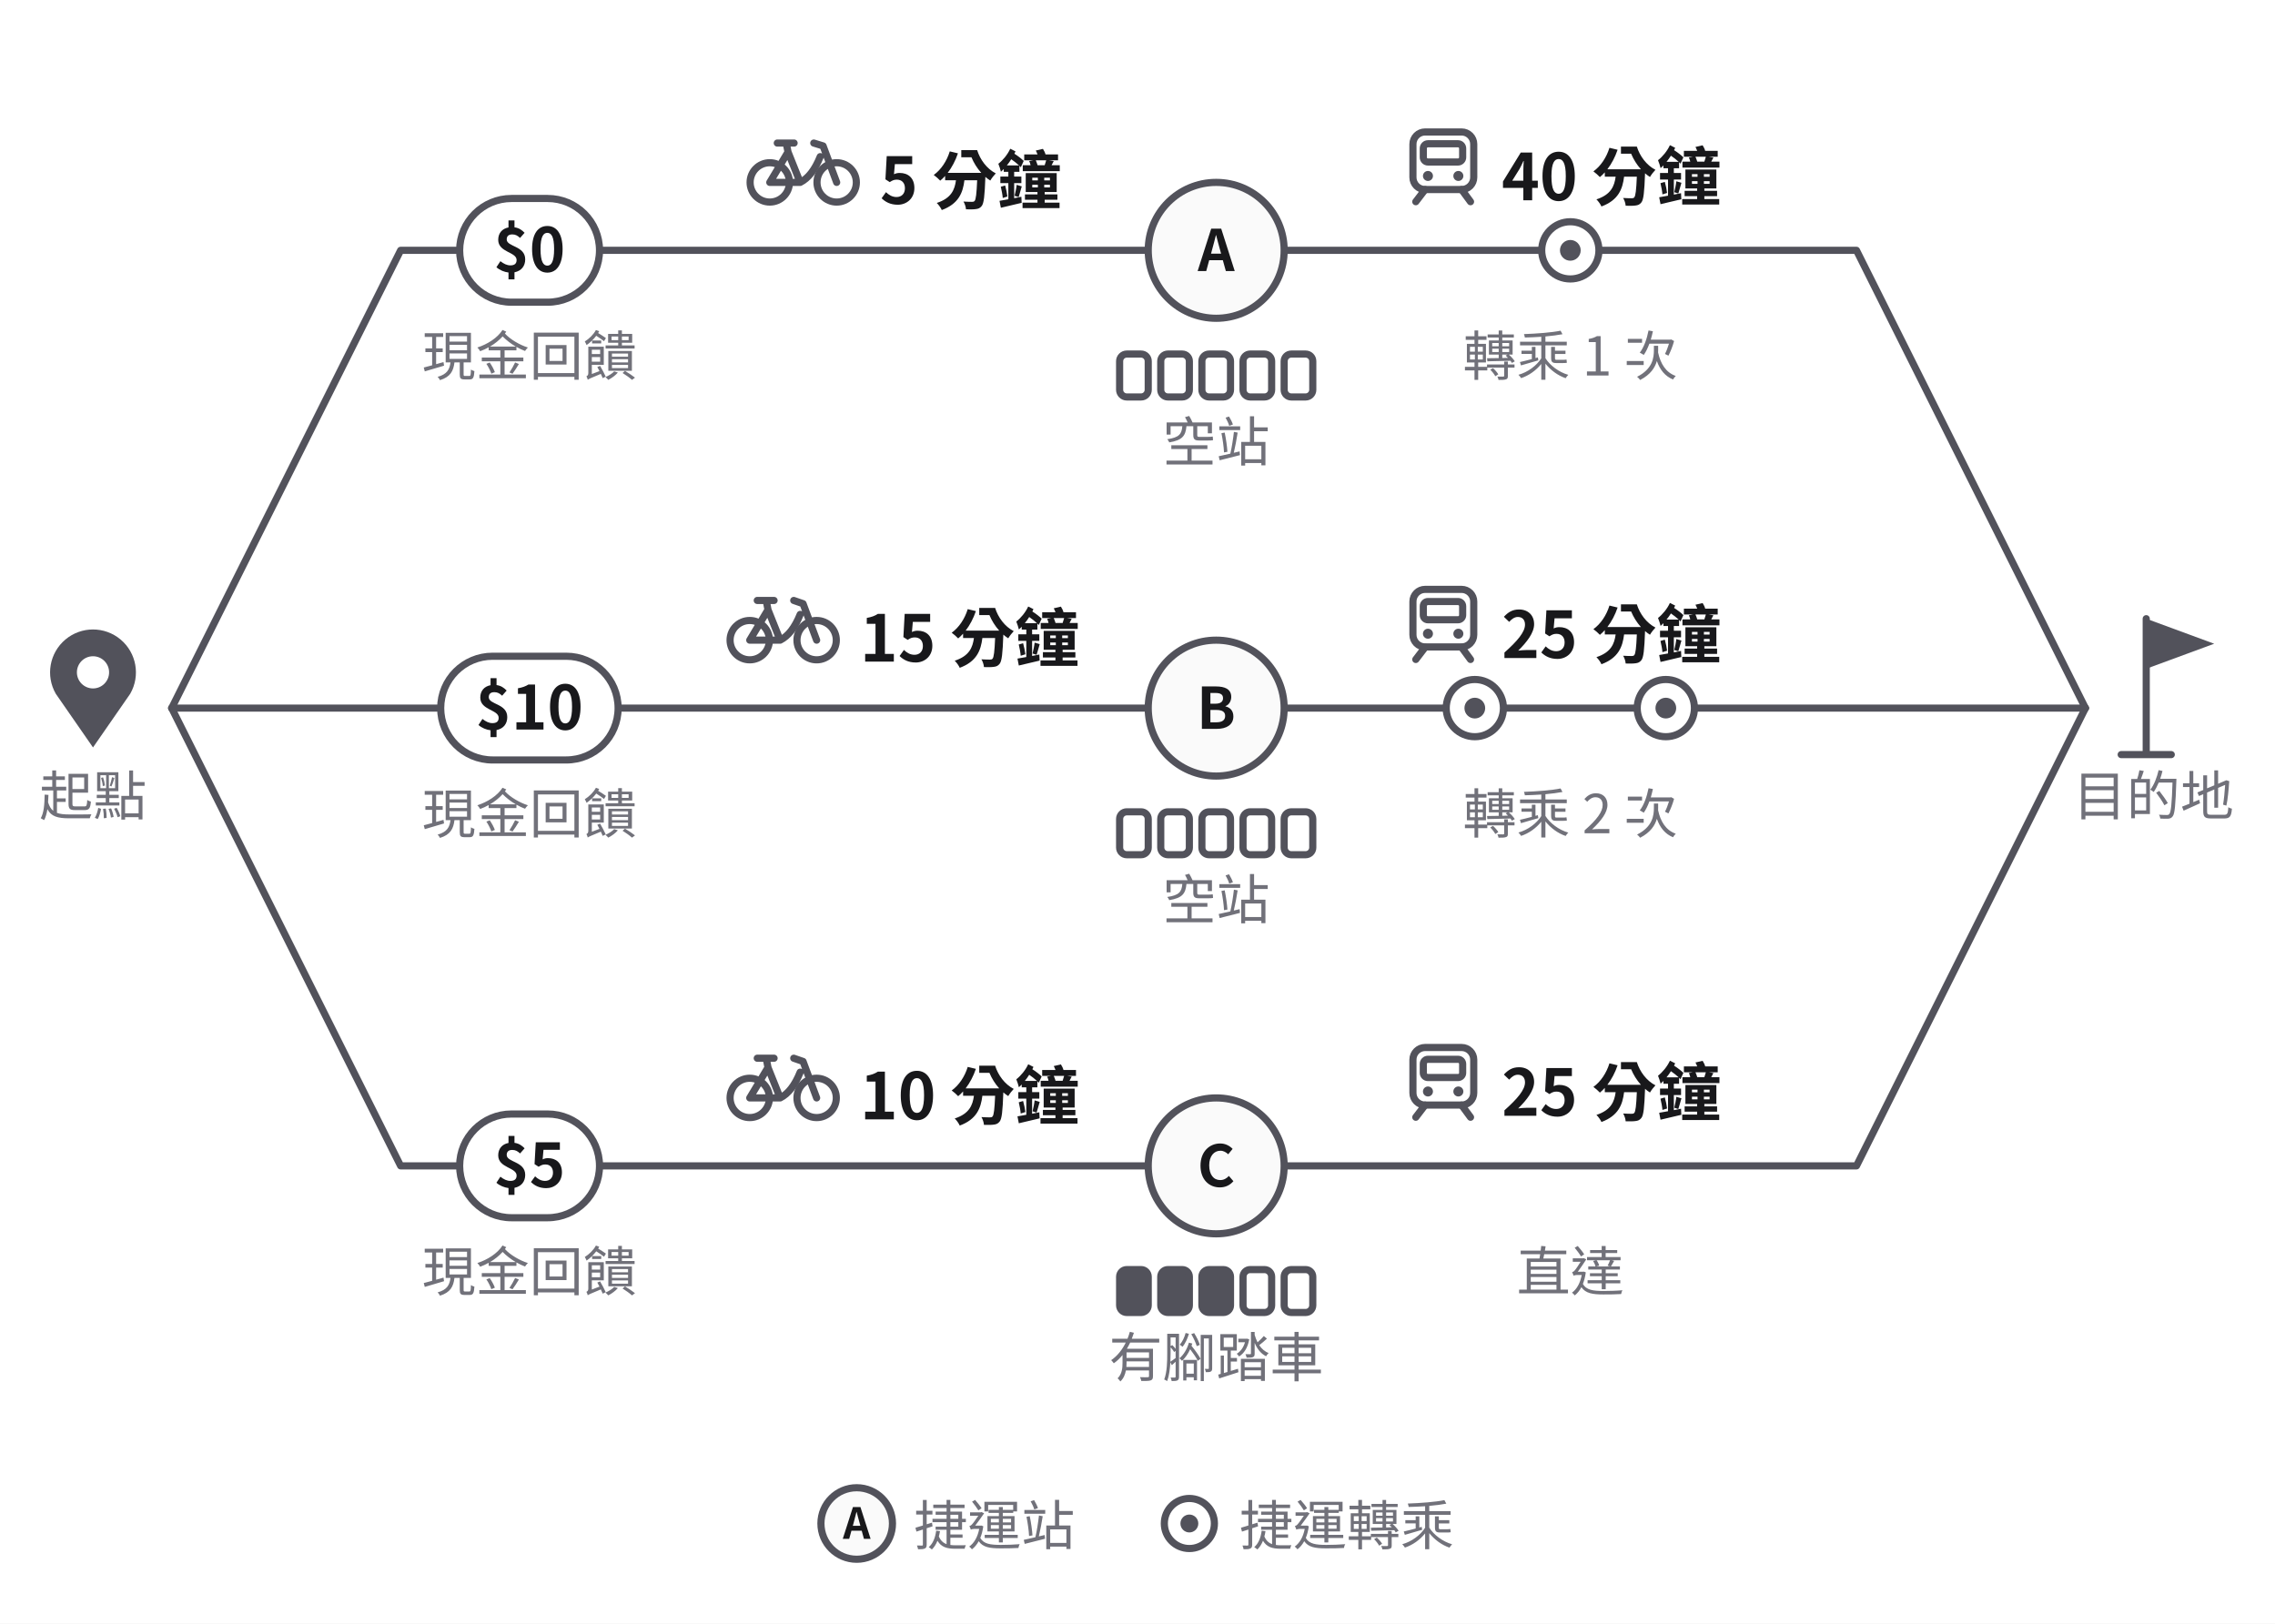
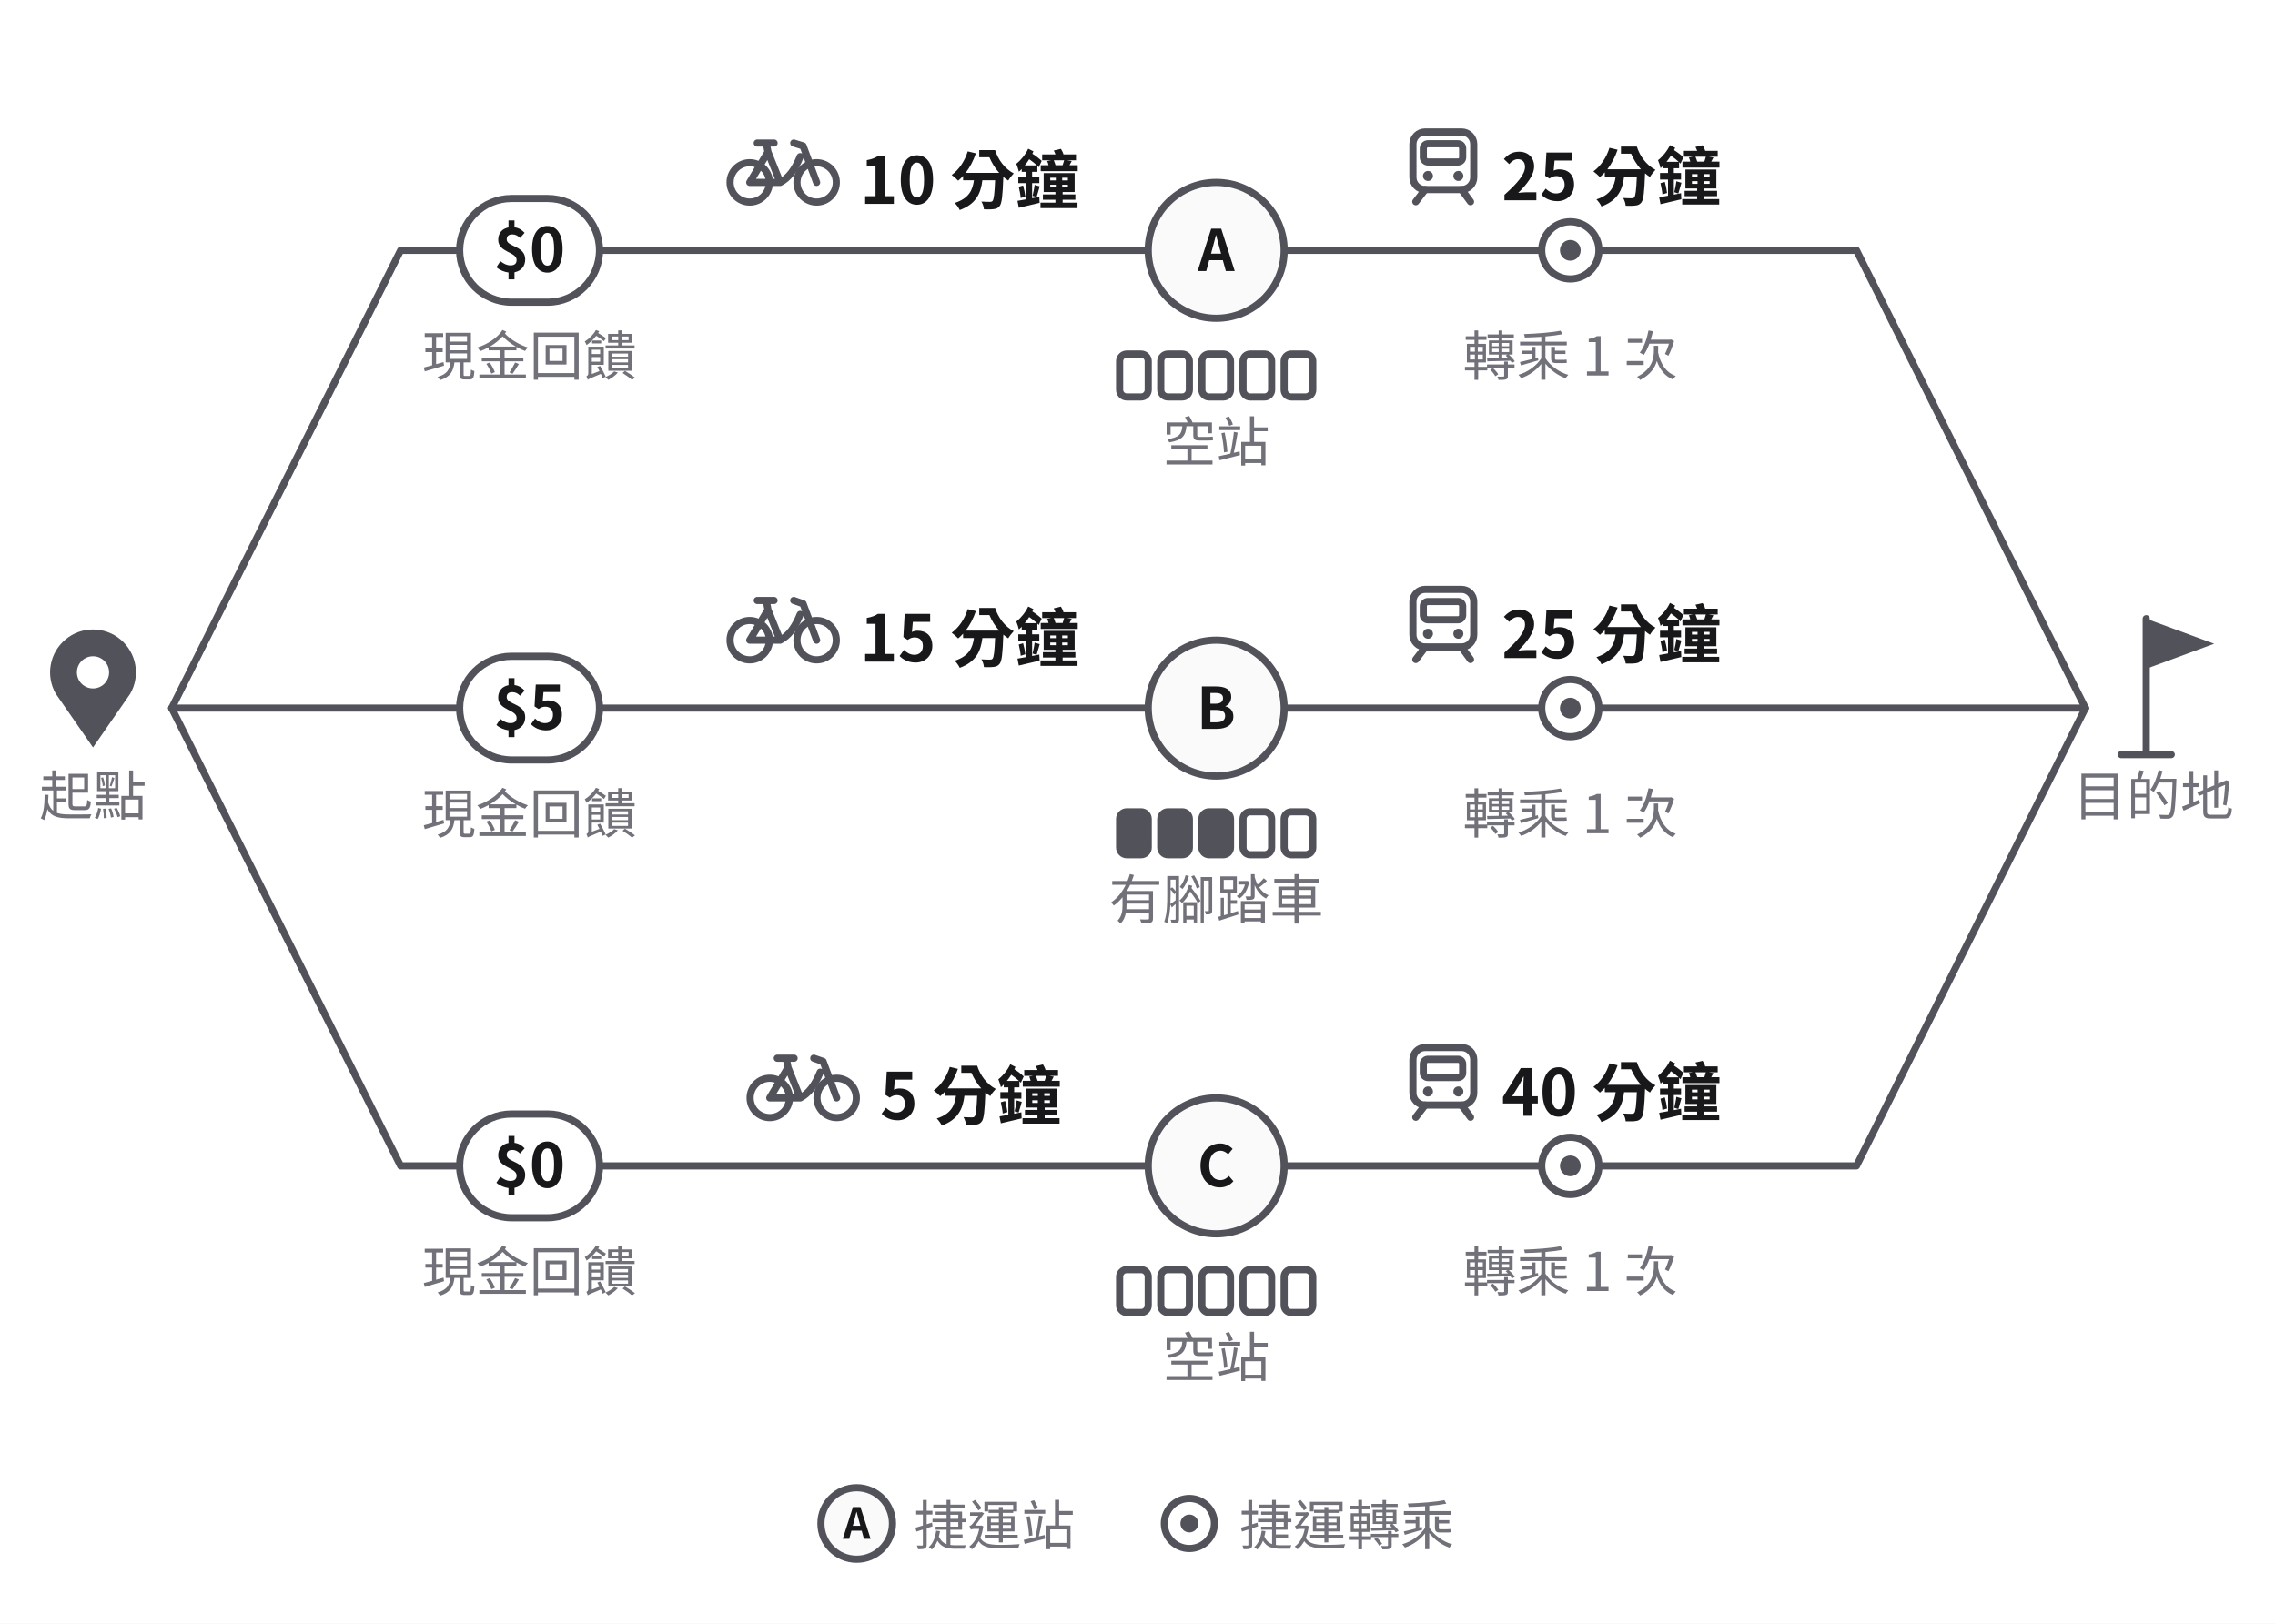
<svg xmlns="http://www.w3.org/2000/svg" viewBox="0 0 636 454" width="636" height="454" style="display:block;width:100%;max-width:480px;height:auto;margin:0 auto" role="img" aria-label="三條路線：騎腳踏車到捷運站，再搭捷運前往目的地">
  <style>.rs-bg{fill:#ffffff}.rs-tx{fill:#18181b}.rs-mu{fill:#71717a}.rs-ln{fill:none;stroke:#52525b}.rs-ink{fill:#52525b}.rs-paper{fill:#ffffff}.rs-box{fill:#ffffff;stroke:#52525b}.rs-band{fill:#fafafa;stroke:#52525b}.rs-slot{stroke:#52525b}</style>
  <rect width="636" height="454" class="rs-bg" />
  <g font-family="system-ui,-apple-system,'Segoe UI','Noto Sans TC','Noto Sans CJK TC','PingFang TC','Microsoft JhengHei',sans-serif">
    <g class="rs-ln" stroke-width="2" stroke-linejoin="round" stroke-linecap="round">
      <path d="M48.0,198.0 L112.0,70.0 L321.0,70.0" />
      <path d="M359.0,70.0 L519.0,70.0 L583.0,198.0" />
      <path d="M48.0,198.0 L112.0,198.0 L321.0,198.0" />
      <path d="M359.0,198.0 L519.0,198.0 L583.0,198.0" />
      <path d="M48.0,198.0 L112.0,326.0 L321.0,326.0" />
      <path d="M359.0,326.0 L519.0,326.0 L583.0,198.0" />
    </g>
    <rect x="128.5" y="55.5" width="39.1" height="29.0" rx="14.5" class="rs-box" stroke-width="2" />
    <text x="148.0" y="76.0" font-size="17" font-weight="600" class="rs-tx" text-anchor="middle">$0</text>
    <text x="148.0" y="105.0" font-size="15" font-weight="500" class="rs-mu" text-anchor="middle">現金回饋</text>
    <g class="rs-ln" stroke-width="2" stroke-linecap="round" stroke-linejoin="round">
-       <circle cx="215.2" cy="51.0" r="5.5" />
-       <circle cx="233.9" cy="51.0" r="5.5" />
-       <path d="M215.2,51.0 L223.7,51.0 L220.3,42.5 Z M223.7,51.0 Q227.1,49.3 229.3,43.8 M230.1,40.8 L233.9,51.0 M220.3,42.5 L219.8,40.0 M217.3,40.0 L222.0,40.0 M230.1,40.8 L227.5,40.0" />
+       <circle cx="209.6" cy="51.0" r="5.5" />
+       <circle cx="228.3" cy="51.0" r="5.5" />
+       <path d="M209.6,51.0 L218.1,51.0 L214.7,42.5 Z M218.1,51.0 Q221.5,49.3 223.7,43.8 M224.5,40.8 L228.3,51.0 M214.7,42.5 L214.2,40.0 M211.7,40.0 L216.4,40.0 M224.5,40.8 L221.9,40.0" />
    </g>
-     <text x="246.0" y="57.0" font-size="18" font-weight="600" class="rs-tx" text-anchor="start">5 分鐘</text>
+     <text x="240.4" y="57.0" font-size="18" font-weight="600" class="rs-tx" text-anchor="start">10 分鐘</text>
    <g class="rs-ln" stroke-width="2" stroke-linecap="round" stroke-linejoin="round">
      <rect x="395.0" y="36.9" width="17.0" height="16.1" rx="3.4" />
      <rect x="397.9" y="40.2" width="11.0" height="5.1" rx="1.3" />
      <path d="M398.4,53.0 L395.8,56.4 M408.6,53.0 L411.1,56.4" />
    </g>
    <circle cx="399.2" cy="49.2" r="1.4" class="rs-ink" />
    <circle cx="407.7" cy="49.2" r="1.4" class="rs-ink" />
-     <text x="419.8" y="56.0" font-size="18" font-weight="600" class="rs-tx" text-anchor="start">40 分鐘</text>
+     <text x="419.8" y="56.0" font-size="18" font-weight="600" class="rs-tx" text-anchor="start">25 分鐘</text>
    <circle cx="439.0" cy="70.0" r="8.0" class="rs-box" stroke-width="2" />
    <circle cx="439.0" cy="70.0" r="2.9" class="rs-ink" />
    <text x="439.0" y="105.0" font-size="15" font-weight="500" class="rs-mu" text-anchor="middle">轉乘 1 次</text>
    <circle cx="340.0" cy="70.0" r="19.0" class="rs-band" stroke-width="2" />
    <text x="340.0" y="75.8" font-size="16" font-weight="700" class="rs-tx" text-anchor="middle">A</text>
    <rect x="313.0" y="99.0" width="8.0" height="12.0" rx="2" class="rs-slot rs-paper" stroke-width="2" />
    <rect x="324.5" y="99.0" width="8.0" height="12.0" rx="2" class="rs-slot rs-paper" stroke-width="2" />
    <rect x="336.0" y="99.0" width="8.0" height="12.0" rx="2" class="rs-slot rs-paper" stroke-width="2" />
    <rect x="347.5" y="99.0" width="8.0" height="12.0" rx="2" class="rs-slot rs-paper" stroke-width="2" />
    <rect x="359.0" y="99.0" width="8.0" height="12.0" rx="2" class="rs-slot rs-paper" stroke-width="2" />
    <text x="340.0" y="129.0" font-size="15" font-weight="500" class="rs-mu" text-anchor="middle">空站</text>
-     <rect x="123.2" y="183.5" width="49.6" height="29.0" rx="14.5" class="rs-box" stroke-width="2" />
-     <text x="148.0" y="204.0" font-size="17" font-weight="600" class="rs-tx" text-anchor="middle">$10</text>
+     <rect x="128.5" y="183.5" width="39.1" height="29.0" rx="14.5" class="rs-box" stroke-width="2" />
+     <text x="148.0" y="204.0" font-size="17" font-weight="600" class="rs-tx" text-anchor="middle">$5</text>
    <text x="148.0" y="233.0" font-size="15" font-weight="500" class="rs-mu" text-anchor="middle">現金回饋</text>
    <g class="rs-ln" stroke-width="2" stroke-linecap="round" stroke-linejoin="round">
      <circle cx="209.6" cy="179.0" r="5.5" />
      <circle cx="228.3" cy="179.0" r="5.5" />
      <path d="M209.6,179.0 L218.1,179.0 L214.7,170.5 Z M218.1,179.0 Q221.5,177.3 223.7,171.8 M224.5,168.8 L228.3,179.0 M214.7,170.5 L214.2,167.9 M211.7,167.9 L216.4,167.9 M224.5,168.8 L221.9,167.9" />
    </g>
    <text x="240.4" y="185.0" font-size="18" font-weight="600" class="rs-tx" text-anchor="start">15 分鐘</text>
    <g class="rs-ln" stroke-width="2" stroke-linecap="round" stroke-linejoin="round">
      <rect x="395.0" y="164.8" width="17.0" height="16.1" rx="3.4" />
      <rect x="397.9" y="168.2" width="11.0" height="5.1" rx="1.3" />
      <path d="M398.4,181.0 L395.8,184.4 M408.6,181.0 L411.1,184.4" />
    </g>
    <circle cx="399.2" cy="177.2" r="1.4" class="rs-ink" />
    <circle cx="407.7" cy="177.2" r="1.4" class="rs-ink" />
    <text x="419.8" y="184.0" font-size="18" font-weight="600" class="rs-tx" text-anchor="start">25 分鐘</text>
-     <circle cx="412.3" cy="198.0" r="8.0" class="rs-box" stroke-width="2" />
-     <circle cx="412.3" cy="198.0" r="2.9" class="rs-ink" />
-     <circle cx="465.7" cy="198.0" r="8.0" class="rs-box" stroke-width="2" />
-     <circle cx="465.7" cy="198.0" r="2.9" class="rs-ink" />
-     <text x="439.0" y="233.0" font-size="15" font-weight="500" class="rs-mu" text-anchor="middle">轉乘 2 次</text>
+     <circle cx="439.0" cy="198.0" r="8.0" class="rs-box" stroke-width="2" />
+     <circle cx="439.0" cy="198.0" r="2.9" class="rs-ink" />
+     <text x="439.0" y="233.0" font-size="15" font-weight="500" class="rs-mu" text-anchor="middle">轉乘 1 次</text>
    <circle cx="340.0" cy="198.0" r="19.0" class="rs-band" stroke-width="2" />
    <text x="340.0" y="203.8" font-size="16" font-weight="700" class="rs-tx" text-anchor="middle">B</text>
-     <rect x="313.0" y="227.0" width="8.0" height="12.0" rx="2" class="rs-slot rs-paper" stroke-width="2" />
-     <rect x="324.5" y="227.0" width="8.0" height="12.0" rx="2" class="rs-slot rs-paper" stroke-width="2" />
-     <rect x="336.0" y="227.0" width="8.0" height="12.0" rx="2" class="rs-slot rs-paper" stroke-width="2" />
+     <rect x="313.0" y="227.0" width="8.0" height="12.0" rx="2" class="rs-slot rs-ink" stroke-width="2" />
+     <rect x="324.5" y="227.0" width="8.0" height="12.0" rx="2" class="rs-slot rs-ink" stroke-width="2" />
+     <rect x="336.0" y="227.0" width="8.0" height="12.0" rx="2" class="rs-slot rs-ink" stroke-width="2" />
    <rect x="347.5" y="227.0" width="8.0" height="12.0" rx="2" class="rs-slot rs-paper" stroke-width="2" />
    <rect x="359.0" y="227.0" width="8.0" height="12.0" rx="2" class="rs-slot rs-paper" stroke-width="2" />
-     <text x="340.0" y="257.0" font-size="15" font-weight="500" class="rs-mu" text-anchor="middle">空站</text>
+     <text x="340.0" y="257.0" font-size="15" font-weight="500" class="rs-mu" text-anchor="middle">有腳踏車</text>
    <rect x="128.5" y="311.5" width="39.1" height="29.0" rx="14.5" class="rs-box" stroke-width="2" />
-     <text x="148.0" y="332.0" font-size="17" font-weight="600" class="rs-tx" text-anchor="middle">$5</text>
+     <text x="148.0" y="332.0" font-size="17" font-weight="600" class="rs-tx" text-anchor="middle">$0</text>
    <text x="148.0" y="361.0" font-size="15" font-weight="500" class="rs-mu" text-anchor="middle">現金回饋</text>
    <g class="rs-ln" stroke-width="2" stroke-linecap="round" stroke-linejoin="round">
-       <circle cx="209.6" cy="307.0" r="5.5" />
-       <circle cx="228.3" cy="307.0" r="5.5" />
-       <path d="M209.6,307.0 L218.1,307.0 L214.7,298.5 Z M218.1,307.0 Q221.5,305.3 223.7,299.8 M224.5,296.8 L228.3,307.0 M214.7,298.5 L214.2,295.9 M211.7,295.9 L216.4,295.9 M224.5,296.8 L221.9,295.9" />
+       <circle cx="215.2" cy="307.0" r="5.5" />
+       <circle cx="233.9" cy="307.0" r="5.5" />
+       <path d="M215.2,307.0 L223.7,307.0 L220.3,298.5 Z M223.7,307.0 Q227.1,305.3 229.3,299.8 M230.1,296.8 L233.9,307.0 M220.3,298.5 L219.8,295.9 M217.3,295.9 L222.0,295.9 M230.1,296.8 L227.5,295.9" />
    </g>
-     <text x="240.4" y="313.0" font-size="18" font-weight="600" class="rs-tx" text-anchor="start">10 分鐘</text>
+     <text x="246.0" y="313.0" font-size="18" font-weight="600" class="rs-tx" text-anchor="start">5 分鐘</text>
    <g class="rs-ln" stroke-width="2" stroke-linecap="round" stroke-linejoin="round">
      <rect x="395.0" y="292.9" width="17.0" height="16.1" rx="3.4" />
      <rect x="397.9" y="296.2" width="11.0" height="5.1" rx="1.3" />
      <path d="M398.4,309.0 L395.8,312.4 M408.6,309.0 L411.1,312.4" />
    </g>
    <circle cx="399.2" cy="305.2" r="1.4" class="rs-ink" />
    <circle cx="407.7" cy="305.2" r="1.4" class="rs-ink" />
-     <text x="419.8" y="312.0" font-size="18" font-weight="600" class="rs-tx" text-anchor="start">25 分鐘</text>
-     <text x="439.0" y="361.0" font-size="15" font-weight="500" class="rs-mu" text-anchor="middle">直達</text>
+     <text x="419.8" y="312.0" font-size="18" font-weight="600" class="rs-tx" text-anchor="start">40 分鐘</text>
+     <circle cx="439.0" cy="326.0" r="8.0" class="rs-box" stroke-width="2" />
+     <circle cx="439.0" cy="326.0" r="2.9" class="rs-ink" />
+     <text x="439.0" y="361.0" font-size="15" font-weight="500" class="rs-mu" text-anchor="middle">轉乘 1 次</text>
    <circle cx="340.0" cy="326.0" r="19.0" class="rs-band" stroke-width="2" />
    <text x="340.0" y="331.8" font-size="16" font-weight="700" class="rs-tx" text-anchor="middle">C</text>
-     <rect x="313.0" y="355.0" width="8.0" height="12.0" rx="2" class="rs-slot rs-ink" stroke-width="2" />
-     <rect x="324.5" y="355.0" width="8.0" height="12.0" rx="2" class="rs-slot rs-ink" stroke-width="2" />
-     <rect x="336.0" y="355.0" width="8.0" height="12.0" rx="2" class="rs-slot rs-ink" stroke-width="2" />
+     <rect x="313.0" y="355.0" width="8.0" height="12.0" rx="2" class="rs-slot rs-paper" stroke-width="2" />
+     <rect x="324.5" y="355.0" width="8.0" height="12.0" rx="2" class="rs-slot rs-paper" stroke-width="2" />
+     <rect x="336.0" y="355.0" width="8.0" height="12.0" rx="2" class="rs-slot rs-paper" stroke-width="2" />
    <rect x="347.5" y="355.0" width="8.0" height="12.0" rx="2" class="rs-slot rs-paper" stroke-width="2" />
    <rect x="359.0" y="355.0" width="8.0" height="12.0" rx="2" class="rs-slot rs-paper" stroke-width="2" />
-     <text x="340.0" y="385.0" font-size="15" font-weight="500" class="rs-mu" text-anchor="middle">有腳踏車</text>
+     <text x="340.0" y="385.0" font-size="15" font-weight="500" class="rs-mu" text-anchor="middle">空站</text>
    <path d="M26.0,209.0 L15.6,194.0 A12 12 0 1 1 36.4,194.0 Z" class="rs-ink" />
    <circle cx="26.0" cy="188.0" r="4.5" class="rs-paper" />
    <text x="26.0" y="228.0" font-size="15" font-weight="500" class="rs-mu" text-anchor="middle">起點</text>
    <g class="rs-ln" stroke-width="2" stroke-linecap="round">
      <path d="M600.0,211.0 L600.0,173.0 M593.0,211.0 L607.0,211.0" />
    </g>
    <path d="M600.0,173.0 L619.0,180.0 L600.0,187.0 Z" class="rs-ink" />
    <text x="602.0" y="228.0" font-size="15" font-weight="500" class="rs-mu" text-anchor="middle">目的地</text>
    <circle cx="239.5" cy="426.0" r="10" class="rs-band" stroke-width="2" />
    <text x="239.5" y="430.3" font-size="12" font-weight="700" class="rs-tx" text-anchor="middle">A</text>
    <text x="255.5" y="432.0" font-size="15" font-weight="500" class="rs-mu" text-anchor="start">捷運站</text>
    <circle cx="332.5" cy="426.0" r="7.0" class="rs-box" stroke-width="2" />
    <circle cx="332.5" cy="426.0" r="2.5" class="rs-ink" />
    <text x="346.5" y="432.0" font-size="15" font-weight="500" class="rs-mu" text-anchor="start">捷運轉乘</text>
  </g>
</svg>
